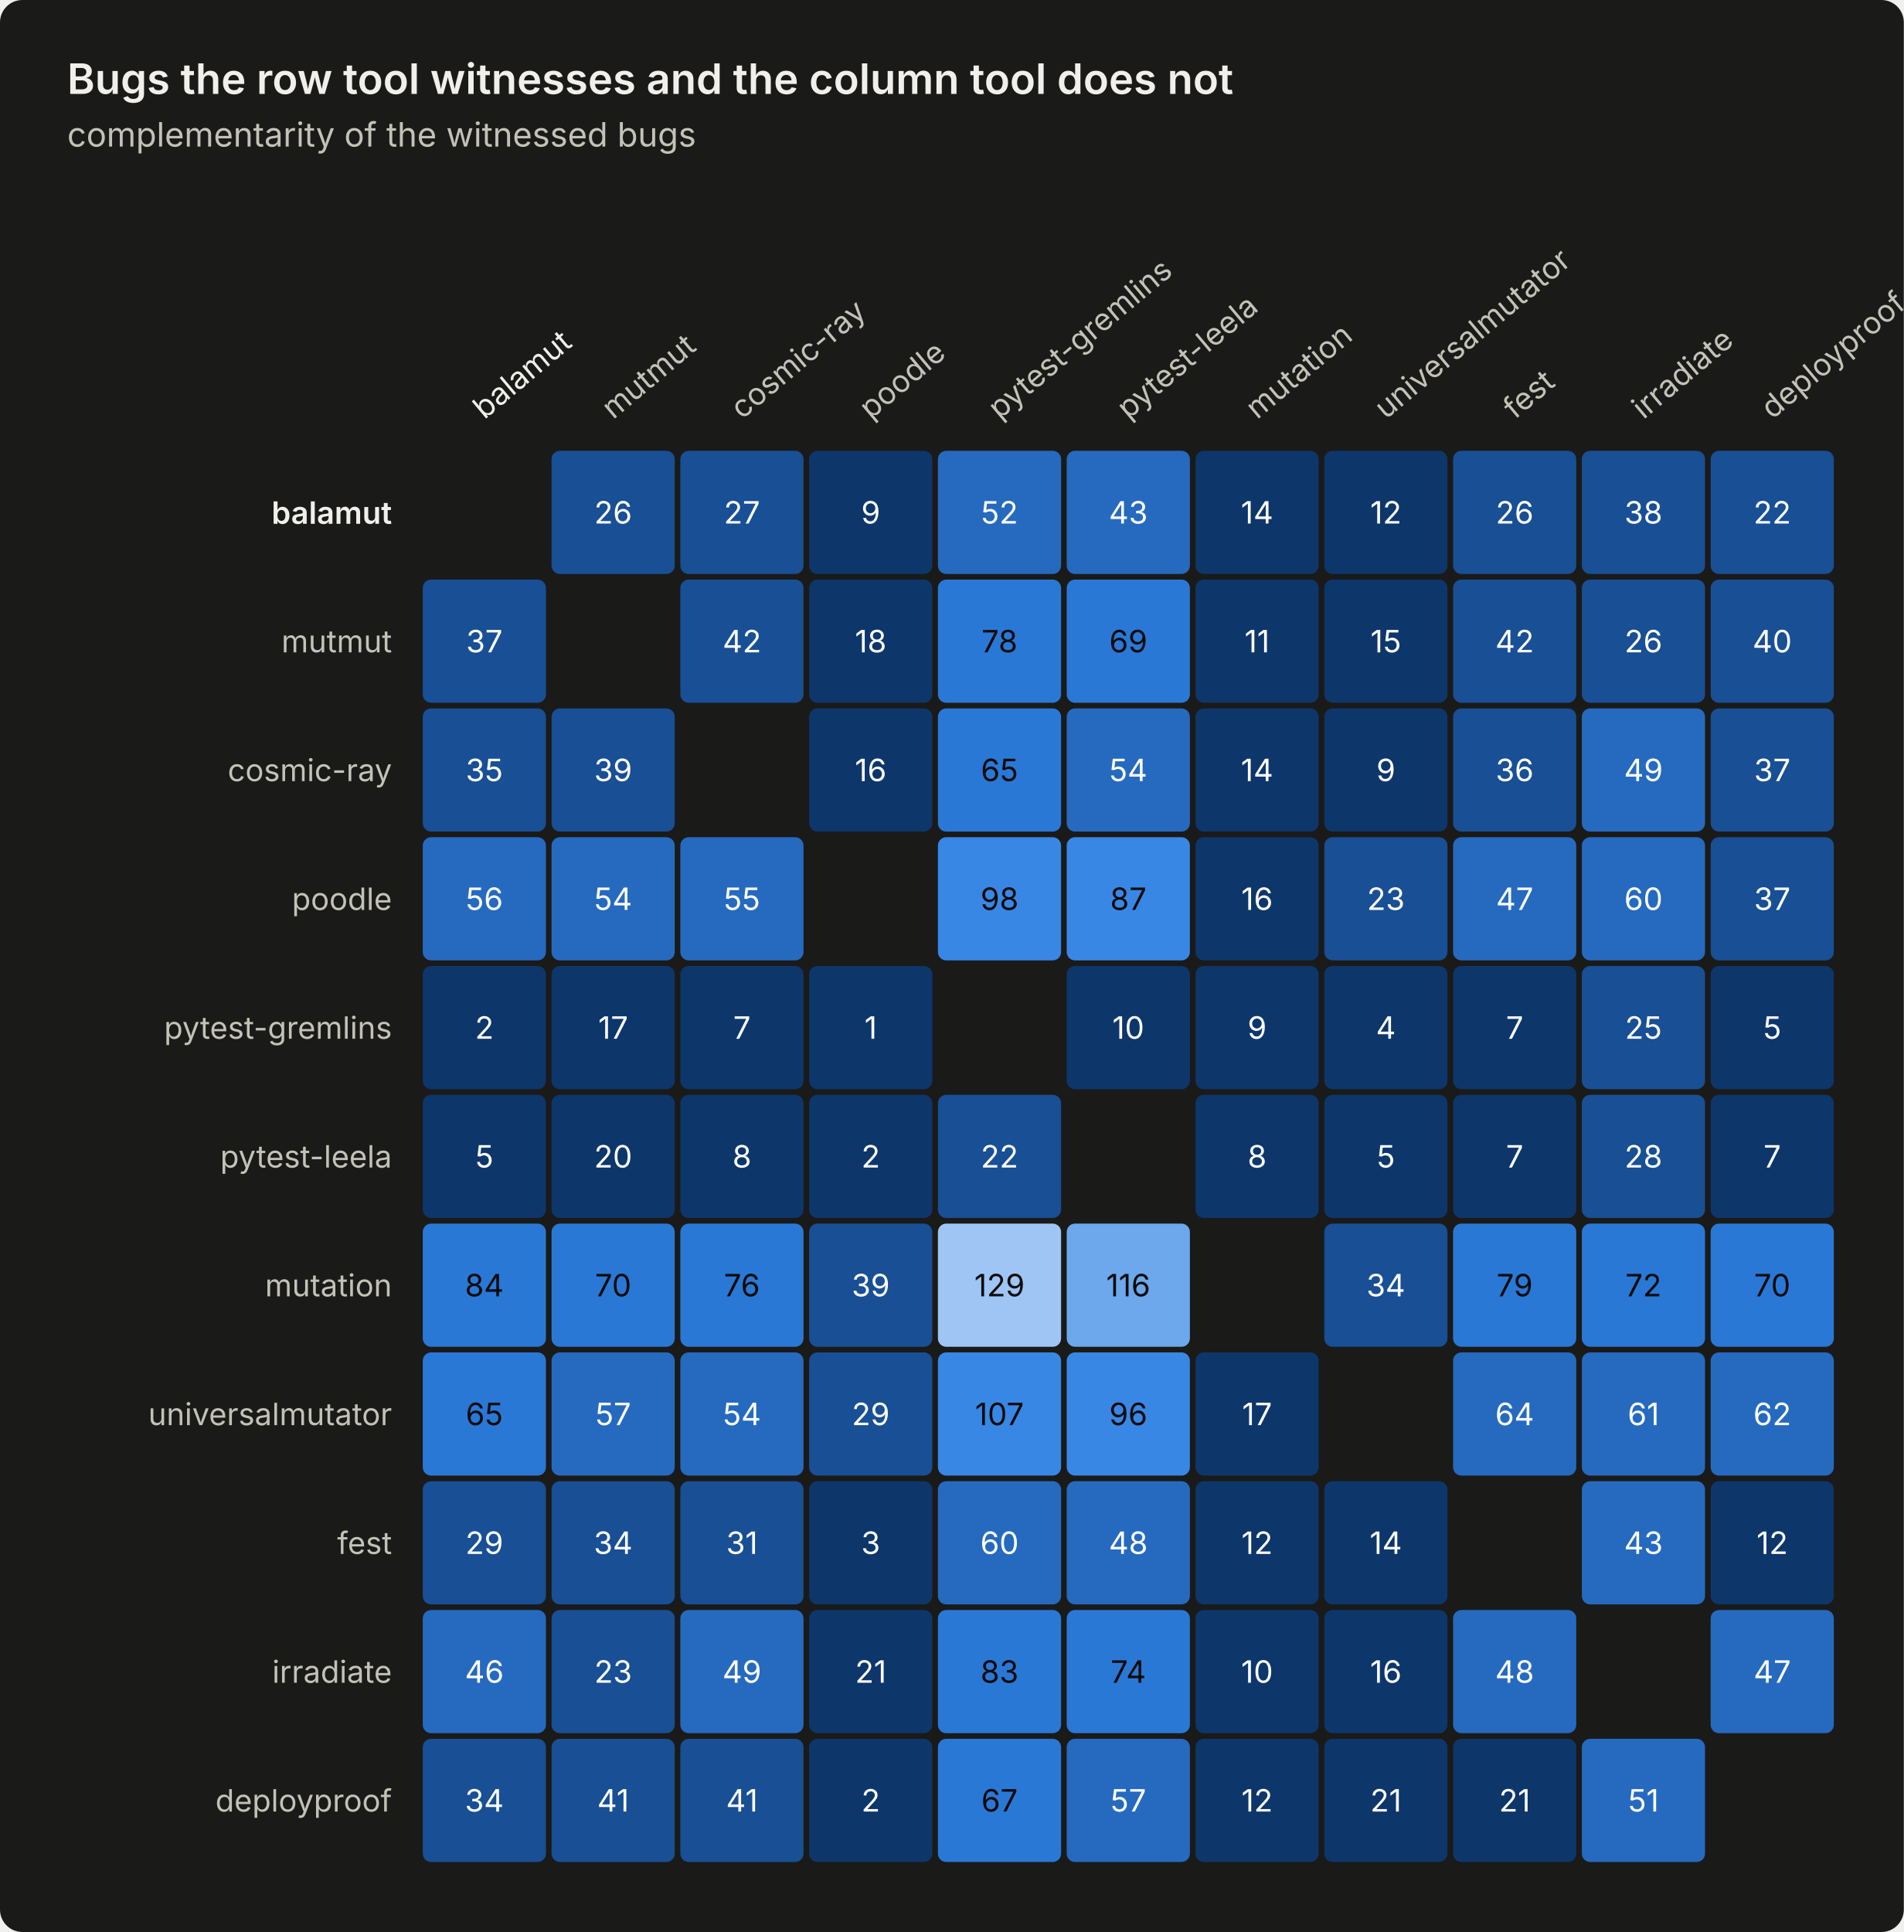
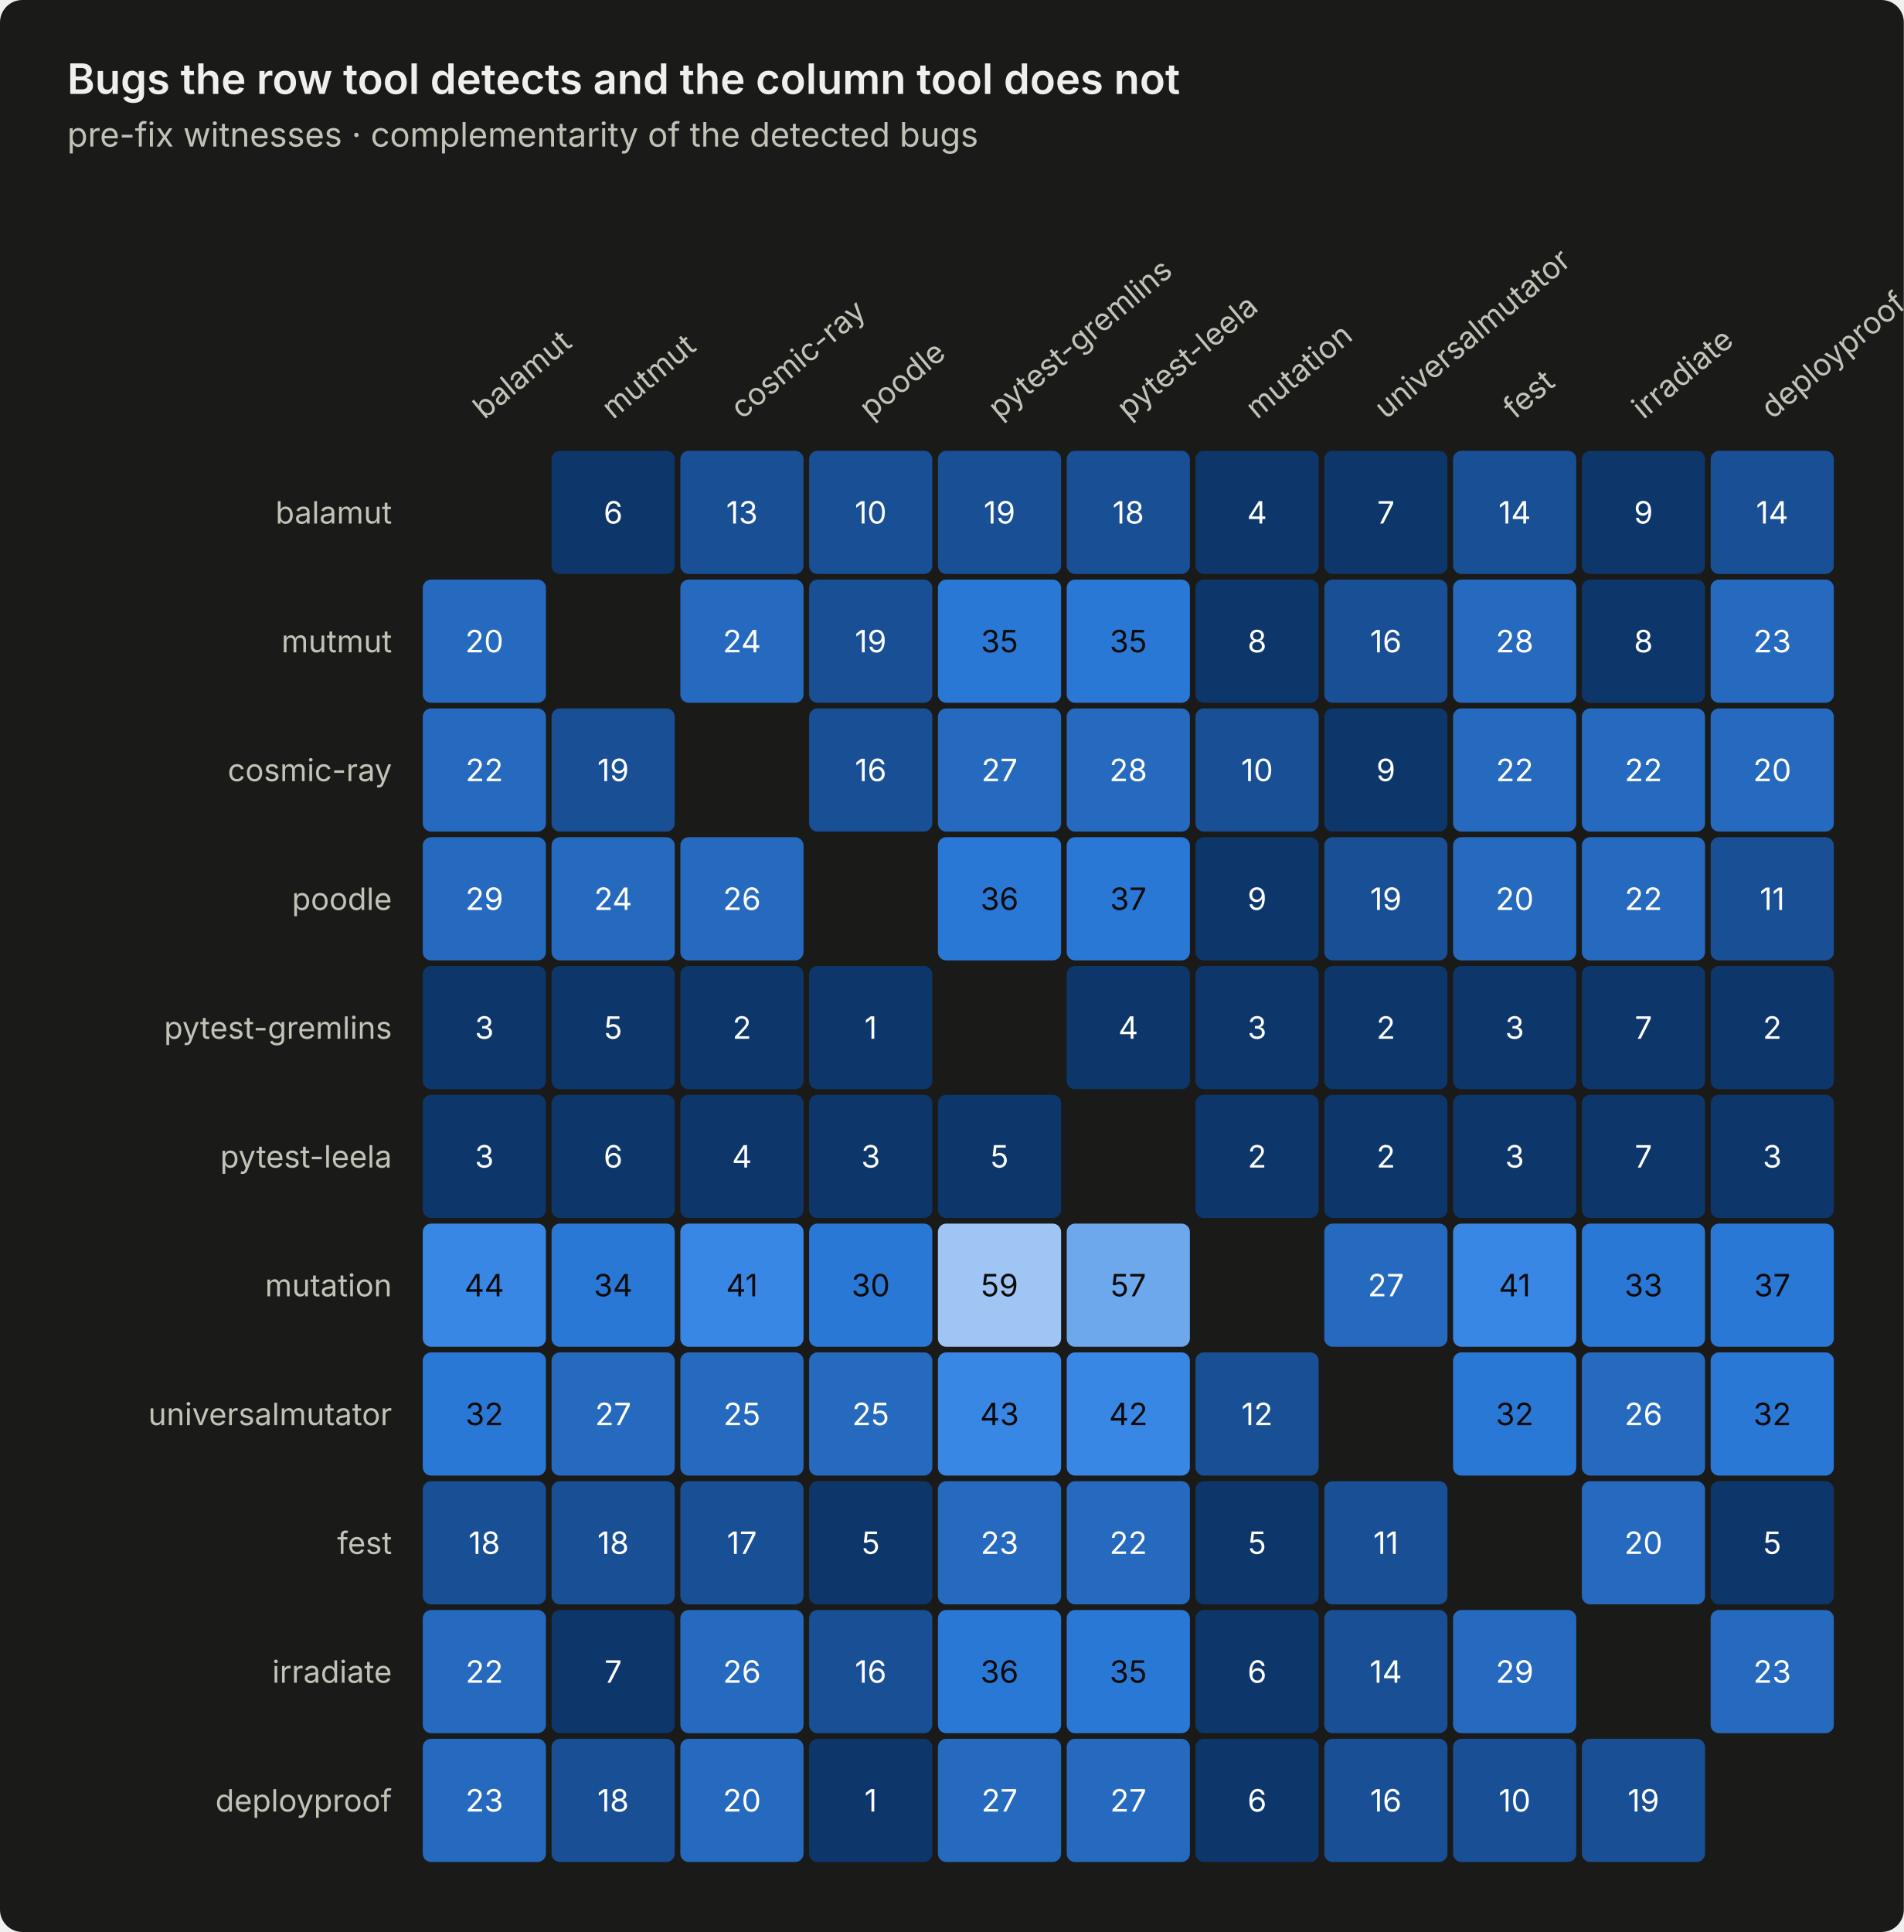
- <svg xmlns="http://www.w3.org/2000/svg" width="680" height="690" viewBox="0 0 680 690" font-family="system-ui, -apple-system, &quot;Segoe UI&quot;, sans-serif" role="img" aria-label="Bugs the row tool witnesses and the column tool does not">
+ <svg xmlns="http://www.w3.org/2000/svg" width="680" height="690" viewBox="0 0 680 690" font-family="system-ui, -apple-system, &quot;Segoe UI&quot;, sans-serif" role="img" aria-label="Bugs the row tool detects and the column tool does not">
  <rect width="680" height="690" fill="#1a1a19" rx="8" />
-   <text x="24.0" y="28.0" fill="#f0efec" font-size="15" font-weight="600" text-anchor="start" dominant-baseline="middle">Bugs the row tool witnesses and the column tool does not</text>
-   <text x="24.0" y="48.0" fill="#c3c2b7" font-size="12" font-weight="400" text-anchor="start" dominant-baseline="middle">complementarity of the witnessed bugs</text>
-   <text x="173.0" y="150" fill="#f0efec" font-size="11" text-anchor="start" transform="rotate(-40 173.0 150)">balamut</text>
+   <text x="24.0" y="28.0" fill="#f0efec" font-size="15" font-weight="600" text-anchor="start" dominant-baseline="middle">Bugs the row tool detects and the column tool does not</text>
+   <text x="24.0" y="48.0" fill="#c3c2b7" font-size="12" font-weight="400" text-anchor="start" dominant-baseline="middle">pre-fix witnesses · complementarity of the detected bugs</text>
+   <text x="173.0" y="150" fill="#c3c2b7" font-size="11" text-anchor="start" transform="rotate(-40 173.0 150)">balamut</text>
  <text x="219.0" y="150" fill="#c3c2b7" font-size="11" text-anchor="start" transform="rotate(-40 219.0 150)">mutmut</text>
  <text x="265.0" y="150" fill="#c3c2b7" font-size="11" text-anchor="start" transform="rotate(-40 265.0 150)">cosmic-ray</text>
  <text x="311.0" y="150" fill="#c3c2b7" font-size="11" text-anchor="start" transform="rotate(-40 311.0 150)">poodle</text>
  <text x="357.0" y="150" fill="#c3c2b7" font-size="11" text-anchor="start" transform="rotate(-40 357.0 150)">pytest-gremlins</text>
  <text x="403.0" y="150" fill="#c3c2b7" font-size="11" text-anchor="start" transform="rotate(-40 403.0 150)">pytest-leela</text>
  <text x="449.0" y="150" fill="#c3c2b7" font-size="11" text-anchor="start" transform="rotate(-40 449.0 150)">mutation</text>
  <text x="495.0" y="150" fill="#c3c2b7" font-size="11" text-anchor="start" transform="rotate(-40 495.0 150)">universalmutator</text>
  <text x="541.0" y="150" fill="#c3c2b7" font-size="11" text-anchor="start" transform="rotate(-40 541.0 150)">fest</text>
  <text x="587.0" y="150" fill="#c3c2b7" font-size="11" text-anchor="start" transform="rotate(-40 587.0 150)">irradiate</text>
  <text x="633.0" y="150" fill="#c3c2b7" font-size="11" text-anchor="start" transform="rotate(-40 633.0 150)">deployproof</text>
-   <text x="140.0" y="183.0" fill="#f0efec" font-size="11" font-weight="600" text-anchor="end" dominant-baseline="middle">balamut</text>
-   <rect x="197" y="161" width="44" height="44" rx="3" fill="#184f95" />
-   <text x="219.0" y="183.0" fill="#ffffff" font-size="11" font-weight="400" text-anchor="middle" dominant-baseline="middle">26</text>
+   <text x="140.0" y="183.0" fill="#c3c2b7" font-size="11" font-weight="400" text-anchor="end" dominant-baseline="middle">balamut</text>
+   <rect x="197" y="161" width="44" height="44" rx="3" fill="#0d366b" />
+   <text x="219.0" y="183.0" fill="#ffffff" font-size="11" font-weight="400" text-anchor="middle" dominant-baseline="middle">6</text>
  <rect x="243" y="161" width="44" height="44" rx="3" fill="#184f95" />
-   <text x="265.0" y="183.0" fill="#ffffff" font-size="11" font-weight="400" text-anchor="middle" dominant-baseline="middle">27</text>
-   <rect x="289" y="161" width="44" height="44" rx="3" fill="#0d366b" />
-   <text x="311.0" y="183.0" fill="#ffffff" font-size="11" font-weight="400" text-anchor="middle" dominant-baseline="middle">9</text>
-   <rect x="335" y="161" width="44" height="44" rx="3" fill="#256abf" />
-   <text x="357.0" y="183.0" fill="#ffffff" font-size="11" font-weight="400" text-anchor="middle" dominant-baseline="middle">52</text>
-   <rect x="381" y="161" width="44" height="44" rx="3" fill="#256abf" />
-   <text x="403.0" y="183.0" fill="#ffffff" font-size="11" font-weight="400" text-anchor="middle" dominant-baseline="middle">43</text>
+   <text x="265.0" y="183.0" fill="#ffffff" font-size="11" font-weight="400" text-anchor="middle" dominant-baseline="middle">13</text>
+   <rect x="289" y="161" width="44" height="44" rx="3" fill="#184f95" />
+   <text x="311.0" y="183.0" fill="#ffffff" font-size="11" font-weight="400" text-anchor="middle" dominant-baseline="middle">10</text>
+   <rect x="335" y="161" width="44" height="44" rx="3" fill="#184f95" />
+   <text x="357.0" y="183.0" fill="#ffffff" font-size="11" font-weight="400" text-anchor="middle" dominant-baseline="middle">19</text>
+   <rect x="381" y="161" width="44" height="44" rx="3" fill="#184f95" />
+   <text x="403.0" y="183.0" fill="#ffffff" font-size="11" font-weight="400" text-anchor="middle" dominant-baseline="middle">18</text>
  <rect x="427" y="161" width="44" height="44" rx="3" fill="#0d366b" />
-   <text x="449.0" y="183.0" fill="#ffffff" font-size="11" font-weight="400" text-anchor="middle" dominant-baseline="middle">14</text>
+   <text x="449.0" y="183.0" fill="#ffffff" font-size="11" font-weight="400" text-anchor="middle" dominant-baseline="middle">4</text>
  <rect x="473" y="161" width="44" height="44" rx="3" fill="#0d366b" />
-   <text x="495.0" y="183.0" fill="#ffffff" font-size="11" font-weight="400" text-anchor="middle" dominant-baseline="middle">12</text>
+   <text x="495.0" y="183.0" fill="#ffffff" font-size="11" font-weight="400" text-anchor="middle" dominant-baseline="middle">7</text>
  <rect x="519" y="161" width="44" height="44" rx="3" fill="#184f95" />
-   <text x="541.0" y="183.0" fill="#ffffff" font-size="11" font-weight="400" text-anchor="middle" dominant-baseline="middle">26</text>
-   <rect x="565" y="161" width="44" height="44" rx="3" fill="#184f95" />
-   <text x="587.0" y="183.0" fill="#ffffff" font-size="11" font-weight="400" text-anchor="middle" dominant-baseline="middle">38</text>
+   <text x="541.0" y="183.0" fill="#ffffff" font-size="11" font-weight="400" text-anchor="middle" dominant-baseline="middle">14</text>
+   <rect x="565" y="161" width="44" height="44" rx="3" fill="#0d366b" />
+   <text x="587.0" y="183.0" fill="#ffffff" font-size="11" font-weight="400" text-anchor="middle" dominant-baseline="middle">9</text>
  <rect x="611" y="161" width="44" height="44" rx="3" fill="#184f95" />
-   <text x="633.0" y="183.0" fill="#ffffff" font-size="11" font-weight="400" text-anchor="middle" dominant-baseline="middle">22</text>
+   <text x="633.0" y="183.0" fill="#ffffff" font-size="11" font-weight="400" text-anchor="middle" dominant-baseline="middle">14</text>
  <text x="140.0" y="229.0" fill="#c3c2b7" font-size="11" font-weight="400" text-anchor="end" dominant-baseline="middle">mutmut</text>
-   <rect x="151" y="207" width="44" height="44" rx="3" fill="#184f95" />
-   <text x="173.0" y="229.0" fill="#ffffff" font-size="11" font-weight="400" text-anchor="middle" dominant-baseline="middle">37</text>
-   <rect x="243" y="207" width="44" height="44" rx="3" fill="#184f95" />
-   <text x="265.0" y="229.0" fill="#ffffff" font-size="11" font-weight="400" text-anchor="middle" dominant-baseline="middle">42</text>
-   <rect x="289" y="207" width="44" height="44" rx="3" fill="#0d366b" />
-   <text x="311.0" y="229.0" fill="#ffffff" font-size="11" font-weight="400" text-anchor="middle" dominant-baseline="middle">18</text>
+   <rect x="151" y="207" width="44" height="44" rx="3" fill="#256abf" />
+   <text x="173.0" y="229.0" fill="#ffffff" font-size="11" font-weight="400" text-anchor="middle" dominant-baseline="middle">20</text>
+   <rect x="243" y="207" width="44" height="44" rx="3" fill="#256abf" />
+   <text x="265.0" y="229.0" fill="#ffffff" font-size="11" font-weight="400" text-anchor="middle" dominant-baseline="middle">24</text>
+   <rect x="289" y="207" width="44" height="44" rx="3" fill="#184f95" />
+   <text x="311.0" y="229.0" fill="#ffffff" font-size="11" font-weight="400" text-anchor="middle" dominant-baseline="middle">19</text>
  <rect x="335" y="207" width="44" height="44" rx="3" fill="#2a78d6" />
-   <text x="357.0" y="229.0" fill="#0b0b0b" font-size="11" font-weight="400" text-anchor="middle" dominant-baseline="middle">78</text>
+   <text x="357.0" y="229.0" fill="#0b0b0b" font-size="11" font-weight="400" text-anchor="middle" dominant-baseline="middle">35</text>
  <rect x="381" y="207" width="44" height="44" rx="3" fill="#2a78d6" />
-   <text x="403.0" y="229.0" fill="#0b0b0b" font-size="11" font-weight="400" text-anchor="middle" dominant-baseline="middle">69</text>
+   <text x="403.0" y="229.0" fill="#0b0b0b" font-size="11" font-weight="400" text-anchor="middle" dominant-baseline="middle">35</text>
  <rect x="427" y="207" width="44" height="44" rx="3" fill="#0d366b" />
-   <text x="449.0" y="229.0" fill="#ffffff" font-size="11" font-weight="400" text-anchor="middle" dominant-baseline="middle">11</text>
-   <rect x="473" y="207" width="44" height="44" rx="3" fill="#0d366b" />
-   <text x="495.0" y="229.0" fill="#ffffff" font-size="11" font-weight="400" text-anchor="middle" dominant-baseline="middle">15</text>
-   <rect x="519" y="207" width="44" height="44" rx="3" fill="#184f95" />
-   <text x="541.0" y="229.0" fill="#ffffff" font-size="11" font-weight="400" text-anchor="middle" dominant-baseline="middle">42</text>
-   <rect x="565" y="207" width="44" height="44" rx="3" fill="#184f95" />
-   <text x="587.0" y="229.0" fill="#ffffff" font-size="11" font-weight="400" text-anchor="middle" dominant-baseline="middle">26</text>
-   <rect x="611" y="207" width="44" height="44" rx="3" fill="#184f95" />
-   <text x="633.0" y="229.0" fill="#ffffff" font-size="11" font-weight="400" text-anchor="middle" dominant-baseline="middle">40</text>
+   <text x="449.0" y="229.0" fill="#ffffff" font-size="11" font-weight="400" text-anchor="middle" dominant-baseline="middle">8</text>
+   <rect x="473" y="207" width="44" height="44" rx="3" fill="#184f95" />
+   <text x="495.0" y="229.0" fill="#ffffff" font-size="11" font-weight="400" text-anchor="middle" dominant-baseline="middle">16</text>
+   <rect x="519" y="207" width="44" height="44" rx="3" fill="#256abf" />
+   <text x="541.0" y="229.0" fill="#ffffff" font-size="11" font-weight="400" text-anchor="middle" dominant-baseline="middle">28</text>
+   <rect x="565" y="207" width="44" height="44" rx="3" fill="#0d366b" />
+   <text x="587.0" y="229.0" fill="#ffffff" font-size="11" font-weight="400" text-anchor="middle" dominant-baseline="middle">8</text>
+   <rect x="611" y="207" width="44" height="44" rx="3" fill="#256abf" />
+   <text x="633.0" y="229.0" fill="#ffffff" font-size="11" font-weight="400" text-anchor="middle" dominant-baseline="middle">23</text>
  <text x="140.0" y="275.0" fill="#c3c2b7" font-size="11" font-weight="400" text-anchor="end" dominant-baseline="middle">cosmic-ray</text>
-   <rect x="151" y="253" width="44" height="44" rx="3" fill="#184f95" />
-   <text x="173.0" y="275.0" fill="#ffffff" font-size="11" font-weight="400" text-anchor="middle" dominant-baseline="middle">35</text>
+   <rect x="151" y="253" width="44" height="44" rx="3" fill="#256abf" />
+   <text x="173.0" y="275.0" fill="#ffffff" font-size="11" font-weight="400" text-anchor="middle" dominant-baseline="middle">22</text>
  <rect x="197" y="253" width="44" height="44" rx="3" fill="#184f95" />
-   <text x="219.0" y="275.0" fill="#ffffff" font-size="11" font-weight="400" text-anchor="middle" dominant-baseline="middle">39</text>
-   <rect x="289" y="253" width="44" height="44" rx="3" fill="#0d366b" />
+   <text x="219.0" y="275.0" fill="#ffffff" font-size="11" font-weight="400" text-anchor="middle" dominant-baseline="middle">19</text>
+   <rect x="289" y="253" width="44" height="44" rx="3" fill="#184f95" />
  <text x="311.0" y="275.0" fill="#ffffff" font-size="11" font-weight="400" text-anchor="middle" dominant-baseline="middle">16</text>
-   <rect x="335" y="253" width="44" height="44" rx="3" fill="#2a78d6" />
-   <text x="357.0" y="275.0" fill="#0b0b0b" font-size="11" font-weight="400" text-anchor="middle" dominant-baseline="middle">65</text>
+   <rect x="335" y="253" width="44" height="44" rx="3" fill="#256abf" />
+   <text x="357.0" y="275.0" fill="#ffffff" font-size="11" font-weight="400" text-anchor="middle" dominant-baseline="middle">27</text>
  <rect x="381" y="253" width="44" height="44" rx="3" fill="#256abf" />
-   <text x="403.0" y="275.0" fill="#ffffff" font-size="11" font-weight="400" text-anchor="middle" dominant-baseline="middle">54</text>
-   <rect x="427" y="253" width="44" height="44" rx="3" fill="#0d366b" />
-   <text x="449.0" y="275.0" fill="#ffffff" font-size="11" font-weight="400" text-anchor="middle" dominant-baseline="middle">14</text>
+   <text x="403.0" y="275.0" fill="#ffffff" font-size="11" font-weight="400" text-anchor="middle" dominant-baseline="middle">28</text>
+   <rect x="427" y="253" width="44" height="44" rx="3" fill="#184f95" />
+   <text x="449.0" y="275.0" fill="#ffffff" font-size="11" font-weight="400" text-anchor="middle" dominant-baseline="middle">10</text>
  <rect x="473" y="253" width="44" height="44" rx="3" fill="#0d366b" />
  <text x="495.0" y="275.0" fill="#ffffff" font-size="11" font-weight="400" text-anchor="middle" dominant-baseline="middle">9</text>
-   <rect x="519" y="253" width="44" height="44" rx="3" fill="#184f95" />
-   <text x="541.0" y="275.0" fill="#ffffff" font-size="11" font-weight="400" text-anchor="middle" dominant-baseline="middle">36</text>
+   <rect x="519" y="253" width="44" height="44" rx="3" fill="#256abf" />
+   <text x="541.0" y="275.0" fill="#ffffff" font-size="11" font-weight="400" text-anchor="middle" dominant-baseline="middle">22</text>
  <rect x="565" y="253" width="44" height="44" rx="3" fill="#256abf" />
-   <text x="587.0" y="275.0" fill="#ffffff" font-size="11" font-weight="400" text-anchor="middle" dominant-baseline="middle">49</text>
-   <rect x="611" y="253" width="44" height="44" rx="3" fill="#184f95" />
-   <text x="633.0" y="275.0" fill="#ffffff" font-size="11" font-weight="400" text-anchor="middle" dominant-baseline="middle">37</text>
+   <text x="587.0" y="275.0" fill="#ffffff" font-size="11" font-weight="400" text-anchor="middle" dominant-baseline="middle">22</text>
+   <rect x="611" y="253" width="44" height="44" rx="3" fill="#256abf" />
+   <text x="633.0" y="275.0" fill="#ffffff" font-size="11" font-weight="400" text-anchor="middle" dominant-baseline="middle">20</text>
  <text x="140.0" y="321.0" fill="#c3c2b7" font-size="11" font-weight="400" text-anchor="end" dominant-baseline="middle">poodle</text>
  <rect x="151" y="299" width="44" height="44" rx="3" fill="#256abf" />
-   <text x="173.0" y="321.0" fill="#ffffff" font-size="11" font-weight="400" text-anchor="middle" dominant-baseline="middle">56</text>
+   <text x="173.0" y="321.0" fill="#ffffff" font-size="11" font-weight="400" text-anchor="middle" dominant-baseline="middle">29</text>
  <rect x="197" y="299" width="44" height="44" rx="3" fill="#256abf" />
-   <text x="219.0" y="321.0" fill="#ffffff" font-size="11" font-weight="400" text-anchor="middle" dominant-baseline="middle">54</text>
+   <text x="219.0" y="321.0" fill="#ffffff" font-size="11" font-weight="400" text-anchor="middle" dominant-baseline="middle">24</text>
  <rect x="243" y="299" width="44" height="44" rx="3" fill="#256abf" />
-   <text x="265.0" y="321.0" fill="#ffffff" font-size="11" font-weight="400" text-anchor="middle" dominant-baseline="middle">55</text>
-   <rect x="335" y="299" width="44" height="44" rx="3" fill="#3987e5" />
-   <text x="357.0" y="321.0" fill="#0b0b0b" font-size="11" font-weight="400" text-anchor="middle" dominant-baseline="middle">98</text>
-   <rect x="381" y="299" width="44" height="44" rx="3" fill="#3987e5" />
-   <text x="403.0" y="321.0" fill="#0b0b0b" font-size="11" font-weight="400" text-anchor="middle" dominant-baseline="middle">87</text>
+   <text x="265.0" y="321.0" fill="#ffffff" font-size="11" font-weight="400" text-anchor="middle" dominant-baseline="middle">26</text>
+   <rect x="335" y="299" width="44" height="44" rx="3" fill="#2a78d6" />
+   <text x="357.0" y="321.0" fill="#0b0b0b" font-size="11" font-weight="400" text-anchor="middle" dominant-baseline="middle">36</text>
+   <rect x="381" y="299" width="44" height="44" rx="3" fill="#2a78d6" />
+   <text x="403.0" y="321.0" fill="#0b0b0b" font-size="11" font-weight="400" text-anchor="middle" dominant-baseline="middle">37</text>
  <rect x="427" y="299" width="44" height="44" rx="3" fill="#0d366b" />
-   <text x="449.0" y="321.0" fill="#ffffff" font-size="11" font-weight="400" text-anchor="middle" dominant-baseline="middle">16</text>
+   <text x="449.0" y="321.0" fill="#ffffff" font-size="11" font-weight="400" text-anchor="middle" dominant-baseline="middle">9</text>
  <rect x="473" y="299" width="44" height="44" rx="3" fill="#184f95" />
-   <text x="495.0" y="321.0" fill="#ffffff" font-size="11" font-weight="400" text-anchor="middle" dominant-baseline="middle">23</text>
+   <text x="495.0" y="321.0" fill="#ffffff" font-size="11" font-weight="400" text-anchor="middle" dominant-baseline="middle">19</text>
  <rect x="519" y="299" width="44" height="44" rx="3" fill="#256abf" />
-   <text x="541.0" y="321.0" fill="#ffffff" font-size="11" font-weight="400" text-anchor="middle" dominant-baseline="middle">47</text>
+   <text x="541.0" y="321.0" fill="#ffffff" font-size="11" font-weight="400" text-anchor="middle" dominant-baseline="middle">20</text>
  <rect x="565" y="299" width="44" height="44" rx="3" fill="#256abf" />
-   <text x="587.0" y="321.0" fill="#ffffff" font-size="11" font-weight="400" text-anchor="middle" dominant-baseline="middle">60</text>
+   <text x="587.0" y="321.0" fill="#ffffff" font-size="11" font-weight="400" text-anchor="middle" dominant-baseline="middle">22</text>
  <rect x="611" y="299" width="44" height="44" rx="3" fill="#184f95" />
-   <text x="633.0" y="321.0" fill="#ffffff" font-size="11" font-weight="400" text-anchor="middle" dominant-baseline="middle">37</text>
+   <text x="633.0" y="321.0" fill="#ffffff" font-size="11" font-weight="400" text-anchor="middle" dominant-baseline="middle">11</text>
  <text x="140.0" y="367.0" fill="#c3c2b7" font-size="11" font-weight="400" text-anchor="end" dominant-baseline="middle">pytest-gremlins</text>
  <rect x="151" y="345" width="44" height="44" rx="3" fill="#0d366b" />
-   <text x="173.0" y="367.0" fill="#ffffff" font-size="11" font-weight="400" text-anchor="middle" dominant-baseline="middle">2</text>
+   <text x="173.0" y="367.0" fill="#ffffff" font-size="11" font-weight="400" text-anchor="middle" dominant-baseline="middle">3</text>
  <rect x="197" y="345" width="44" height="44" rx="3" fill="#0d366b" />
-   <text x="219.0" y="367.0" fill="#ffffff" font-size="11" font-weight="400" text-anchor="middle" dominant-baseline="middle">17</text>
+   <text x="219.0" y="367.0" fill="#ffffff" font-size="11" font-weight="400" text-anchor="middle" dominant-baseline="middle">5</text>
  <rect x="243" y="345" width="44" height="44" rx="3" fill="#0d366b" />
-   <text x="265.0" y="367.0" fill="#ffffff" font-size="11" font-weight="400" text-anchor="middle" dominant-baseline="middle">7</text>
+   <text x="265.0" y="367.0" fill="#ffffff" font-size="11" font-weight="400" text-anchor="middle" dominant-baseline="middle">2</text>
  <rect x="289" y="345" width="44" height="44" rx="3" fill="#0d366b" />
  <text x="311.0" y="367.0" fill="#ffffff" font-size="11" font-weight="400" text-anchor="middle" dominant-baseline="middle">1</text>
  <rect x="381" y="345" width="44" height="44" rx="3" fill="#0d366b" />
-   <text x="403.0" y="367.0" fill="#ffffff" font-size="11" font-weight="400" text-anchor="middle" dominant-baseline="middle">10</text>
+   <text x="403.0" y="367.0" fill="#ffffff" font-size="11" font-weight="400" text-anchor="middle" dominant-baseline="middle">4</text>
  <rect x="427" y="345" width="44" height="44" rx="3" fill="#0d366b" />
-   <text x="449.0" y="367.0" fill="#ffffff" font-size="11" font-weight="400" text-anchor="middle" dominant-baseline="middle">9</text>
+   <text x="449.0" y="367.0" fill="#ffffff" font-size="11" font-weight="400" text-anchor="middle" dominant-baseline="middle">3</text>
  <rect x="473" y="345" width="44" height="44" rx="3" fill="#0d366b" />
-   <text x="495.0" y="367.0" fill="#ffffff" font-size="11" font-weight="400" text-anchor="middle" dominant-baseline="middle">4</text>
+   <text x="495.0" y="367.0" fill="#ffffff" font-size="11" font-weight="400" text-anchor="middle" dominant-baseline="middle">2</text>
  <rect x="519" y="345" width="44" height="44" rx="3" fill="#0d366b" />
-   <text x="541.0" y="367.0" fill="#ffffff" font-size="11" font-weight="400" text-anchor="middle" dominant-baseline="middle">7</text>
-   <rect x="565" y="345" width="44" height="44" rx="3" fill="#184f95" />
-   <text x="587.0" y="367.0" fill="#ffffff" font-size="11" font-weight="400" text-anchor="middle" dominant-baseline="middle">25</text>
+   <text x="541.0" y="367.0" fill="#ffffff" font-size="11" font-weight="400" text-anchor="middle" dominant-baseline="middle">3</text>
+   <rect x="565" y="345" width="44" height="44" rx="3" fill="#0d366b" />
+   <text x="587.0" y="367.0" fill="#ffffff" font-size="11" font-weight="400" text-anchor="middle" dominant-baseline="middle">7</text>
  <rect x="611" y="345" width="44" height="44" rx="3" fill="#0d366b" />
-   <text x="633.0" y="367.0" fill="#ffffff" font-size="11" font-weight="400" text-anchor="middle" dominant-baseline="middle">5</text>
+   <text x="633.0" y="367.0" fill="#ffffff" font-size="11" font-weight="400" text-anchor="middle" dominant-baseline="middle">2</text>
  <text x="140.0" y="413.0" fill="#c3c2b7" font-size="11" font-weight="400" text-anchor="end" dominant-baseline="middle">pytest-leela</text>
  <rect x="151" y="391" width="44" height="44" rx="3" fill="#0d366b" />
-   <text x="173.0" y="413.0" fill="#ffffff" font-size="11" font-weight="400" text-anchor="middle" dominant-baseline="middle">5</text>
+   <text x="173.0" y="413.0" fill="#ffffff" font-size="11" font-weight="400" text-anchor="middle" dominant-baseline="middle">3</text>
  <rect x="197" y="391" width="44" height="44" rx="3" fill="#0d366b" />
-   <text x="219.0" y="413.0" fill="#ffffff" font-size="11" font-weight="400" text-anchor="middle" dominant-baseline="middle">20</text>
+   <text x="219.0" y="413.0" fill="#ffffff" font-size="11" font-weight="400" text-anchor="middle" dominant-baseline="middle">6</text>
  <rect x="243" y="391" width="44" height="44" rx="3" fill="#0d366b" />
-   <text x="265.0" y="413.0" fill="#ffffff" font-size="11" font-weight="400" text-anchor="middle" dominant-baseline="middle">8</text>
+   <text x="265.0" y="413.0" fill="#ffffff" font-size="11" font-weight="400" text-anchor="middle" dominant-baseline="middle">4</text>
  <rect x="289" y="391" width="44" height="44" rx="3" fill="#0d366b" />
-   <text x="311.0" y="413.0" fill="#ffffff" font-size="11" font-weight="400" text-anchor="middle" dominant-baseline="middle">2</text>
-   <rect x="335" y="391" width="44" height="44" rx="3" fill="#184f95" />
-   <text x="357.0" y="413.0" fill="#ffffff" font-size="11" font-weight="400" text-anchor="middle" dominant-baseline="middle">22</text>
+   <text x="311.0" y="413.0" fill="#ffffff" font-size="11" font-weight="400" text-anchor="middle" dominant-baseline="middle">3</text>
+   <rect x="335" y="391" width="44" height="44" rx="3" fill="#0d366b" />
+   <text x="357.0" y="413.0" fill="#ffffff" font-size="11" font-weight="400" text-anchor="middle" dominant-baseline="middle">5</text>
  <rect x="427" y="391" width="44" height="44" rx="3" fill="#0d366b" />
-   <text x="449.0" y="413.0" fill="#ffffff" font-size="11" font-weight="400" text-anchor="middle" dominant-baseline="middle">8</text>
+   <text x="449.0" y="413.0" fill="#ffffff" font-size="11" font-weight="400" text-anchor="middle" dominant-baseline="middle">2</text>
  <rect x="473" y="391" width="44" height="44" rx="3" fill="#0d366b" />
-   <text x="495.0" y="413.0" fill="#ffffff" font-size="11" font-weight="400" text-anchor="middle" dominant-baseline="middle">5</text>
+   <text x="495.0" y="413.0" fill="#ffffff" font-size="11" font-weight="400" text-anchor="middle" dominant-baseline="middle">2</text>
  <rect x="519" y="391" width="44" height="44" rx="3" fill="#0d366b" />
-   <text x="541.0" y="413.0" fill="#ffffff" font-size="11" font-weight="400" text-anchor="middle" dominant-baseline="middle">7</text>
-   <rect x="565" y="391" width="44" height="44" rx="3" fill="#184f95" />
-   <text x="587.0" y="413.0" fill="#ffffff" font-size="11" font-weight="400" text-anchor="middle" dominant-baseline="middle">28</text>
+   <text x="541.0" y="413.0" fill="#ffffff" font-size="11" font-weight="400" text-anchor="middle" dominant-baseline="middle">3</text>
+   <rect x="565" y="391" width="44" height="44" rx="3" fill="#0d366b" />
+   <text x="587.0" y="413.0" fill="#ffffff" font-size="11" font-weight="400" text-anchor="middle" dominant-baseline="middle">7</text>
  <rect x="611" y="391" width="44" height="44" rx="3" fill="#0d366b" />
-   <text x="633.0" y="413.0" fill="#ffffff" font-size="11" font-weight="400" text-anchor="middle" dominant-baseline="middle">7</text>
+   <text x="633.0" y="413.0" fill="#ffffff" font-size="11" font-weight="400" text-anchor="middle" dominant-baseline="middle">3</text>
  <text x="140.0" y="459.0" fill="#c3c2b7" font-size="11" font-weight="400" text-anchor="end" dominant-baseline="middle">mutation</text>
-   <rect x="151" y="437" width="44" height="44" rx="3" fill="#2a78d6" />
-   <text x="173.0" y="459.0" fill="#0b0b0b" font-size="11" font-weight="400" text-anchor="middle" dominant-baseline="middle">84</text>
+   <rect x="151" y="437" width="44" height="44" rx="3" fill="#3987e5" />
+   <text x="173.0" y="459.0" fill="#0b0b0b" font-size="11" font-weight="400" text-anchor="middle" dominant-baseline="middle">44</text>
  <rect x="197" y="437" width="44" height="44" rx="3" fill="#2a78d6" />
-   <text x="219.0" y="459.0" fill="#0b0b0b" font-size="11" font-weight="400" text-anchor="middle" dominant-baseline="middle">70</text>
-   <rect x="243" y="437" width="44" height="44" rx="3" fill="#2a78d6" />
-   <text x="265.0" y="459.0" fill="#0b0b0b" font-size="11" font-weight="400" text-anchor="middle" dominant-baseline="middle">76</text>
-   <rect x="289" y="437" width="44" height="44" rx="3" fill="#184f95" />
-   <text x="311.0" y="459.0" fill="#ffffff" font-size="11" font-weight="400" text-anchor="middle" dominant-baseline="middle">39</text>
+   <text x="219.0" y="459.0" fill="#0b0b0b" font-size="11" font-weight="400" text-anchor="middle" dominant-baseline="middle">34</text>
+   <rect x="243" y="437" width="44" height="44" rx="3" fill="#3987e5" />
+   <text x="265.0" y="459.0" fill="#0b0b0b" font-size="11" font-weight="400" text-anchor="middle" dominant-baseline="middle">41</text>
+   <rect x="289" y="437" width="44" height="44" rx="3" fill="#2a78d6" />
+   <text x="311.0" y="459.0" fill="#0b0b0b" font-size="11" font-weight="400" text-anchor="middle" dominant-baseline="middle">30</text>
  <rect x="335" y="437" width="44" height="44" rx="3" fill="#9ec5f4" />
-   <text x="357.0" y="459.0" fill="#0b0b0b" font-size="11" font-weight="400" text-anchor="middle" dominant-baseline="middle">129</text>
+   <text x="357.0" y="459.0" fill="#0b0b0b" font-size="11" font-weight="400" text-anchor="middle" dominant-baseline="middle">59</text>
  <rect x="381" y="437" width="44" height="44" rx="3" fill="#6da7ec" />
-   <text x="403.0" y="459.0" fill="#0b0b0b" font-size="11" font-weight="400" text-anchor="middle" dominant-baseline="middle">116</text>
-   <rect x="473" y="437" width="44" height="44" rx="3" fill="#184f95" />
-   <text x="495.0" y="459.0" fill="#ffffff" font-size="11" font-weight="400" text-anchor="middle" dominant-baseline="middle">34</text>
-   <rect x="519" y="437" width="44" height="44" rx="3" fill="#2a78d6" />
-   <text x="541.0" y="459.0" fill="#0b0b0b" font-size="11" font-weight="400" text-anchor="middle" dominant-baseline="middle">79</text>
+   <text x="403.0" y="459.0" fill="#0b0b0b" font-size="11" font-weight="400" text-anchor="middle" dominant-baseline="middle">57</text>
+   <rect x="473" y="437" width="44" height="44" rx="3" fill="#256abf" />
+   <text x="495.0" y="459.0" fill="#ffffff" font-size="11" font-weight="400" text-anchor="middle" dominant-baseline="middle">27</text>
+   <rect x="519" y="437" width="44" height="44" rx="3" fill="#3987e5" />
+   <text x="541.0" y="459.0" fill="#0b0b0b" font-size="11" font-weight="400" text-anchor="middle" dominant-baseline="middle">41</text>
  <rect x="565" y="437" width="44" height="44" rx="3" fill="#2a78d6" />
-   <text x="587.0" y="459.0" fill="#0b0b0b" font-size="11" font-weight="400" text-anchor="middle" dominant-baseline="middle">72</text>
+   <text x="587.0" y="459.0" fill="#0b0b0b" font-size="11" font-weight="400" text-anchor="middle" dominant-baseline="middle">33</text>
  <rect x="611" y="437" width="44" height="44" rx="3" fill="#2a78d6" />
-   <text x="633.0" y="459.0" fill="#0b0b0b" font-size="11" font-weight="400" text-anchor="middle" dominant-baseline="middle">70</text>
+   <text x="633.0" y="459.0" fill="#0b0b0b" font-size="11" font-weight="400" text-anchor="middle" dominant-baseline="middle">37</text>
  <text x="140.0" y="505.0" fill="#c3c2b7" font-size="11" font-weight="400" text-anchor="end" dominant-baseline="middle">universalmutator</text>
  <rect x="151" y="483" width="44" height="44" rx="3" fill="#2a78d6" />
-   <text x="173.0" y="505.0" fill="#0b0b0b" font-size="11" font-weight="400" text-anchor="middle" dominant-baseline="middle">65</text>
+   <text x="173.0" y="505.0" fill="#0b0b0b" font-size="11" font-weight="400" text-anchor="middle" dominant-baseline="middle">32</text>
  <rect x="197" y="483" width="44" height="44" rx="3" fill="#256abf" />
-   <text x="219.0" y="505.0" fill="#ffffff" font-size="11" font-weight="400" text-anchor="middle" dominant-baseline="middle">57</text>
+   <text x="219.0" y="505.0" fill="#ffffff" font-size="11" font-weight="400" text-anchor="middle" dominant-baseline="middle">27</text>
  <rect x="243" y="483" width="44" height="44" rx="3" fill="#256abf" />
-   <text x="265.0" y="505.0" fill="#ffffff" font-size="11" font-weight="400" text-anchor="middle" dominant-baseline="middle">54</text>
-   <rect x="289" y="483" width="44" height="44" rx="3" fill="#184f95" />
-   <text x="311.0" y="505.0" fill="#ffffff" font-size="11" font-weight="400" text-anchor="middle" dominant-baseline="middle">29</text>
+   <text x="265.0" y="505.0" fill="#ffffff" font-size="11" font-weight="400" text-anchor="middle" dominant-baseline="middle">25</text>
+   <rect x="289" y="483" width="44" height="44" rx="3" fill="#256abf" />
+   <text x="311.0" y="505.0" fill="#ffffff" font-size="11" font-weight="400" text-anchor="middle" dominant-baseline="middle">25</text>
  <rect x="335" y="483" width="44" height="44" rx="3" fill="#3987e5" />
-   <text x="357.0" y="505.0" fill="#0b0b0b" font-size="11" font-weight="400" text-anchor="middle" dominant-baseline="middle">107</text>
+   <text x="357.0" y="505.0" fill="#0b0b0b" font-size="11" font-weight="400" text-anchor="middle" dominant-baseline="middle">43</text>
  <rect x="381" y="483" width="44" height="44" rx="3" fill="#3987e5" />
-   <text x="403.0" y="505.0" fill="#0b0b0b" font-size="11" font-weight="400" text-anchor="middle" dominant-baseline="middle">96</text>
-   <rect x="427" y="483" width="44" height="44" rx="3" fill="#0d366b" />
-   <text x="449.0" y="505.0" fill="#ffffff" font-size="11" font-weight="400" text-anchor="middle" dominant-baseline="middle">17</text>
-   <rect x="519" y="483" width="44" height="44" rx="3" fill="#256abf" />
-   <text x="541.0" y="505.0" fill="#ffffff" font-size="11" font-weight="400" text-anchor="middle" dominant-baseline="middle">64</text>
+   <text x="403.0" y="505.0" fill="#0b0b0b" font-size="11" font-weight="400" text-anchor="middle" dominant-baseline="middle">42</text>
+   <rect x="427" y="483" width="44" height="44" rx="3" fill="#184f95" />
+   <text x="449.0" y="505.0" fill="#ffffff" font-size="11" font-weight="400" text-anchor="middle" dominant-baseline="middle">12</text>
+   <rect x="519" y="483" width="44" height="44" rx="3" fill="#2a78d6" />
+   <text x="541.0" y="505.0" fill="#0b0b0b" font-size="11" font-weight="400" text-anchor="middle" dominant-baseline="middle">32</text>
  <rect x="565" y="483" width="44" height="44" rx="3" fill="#256abf" />
-   <text x="587.0" y="505.0" fill="#ffffff" font-size="11" font-weight="400" text-anchor="middle" dominant-baseline="middle">61</text>
-   <rect x="611" y="483" width="44" height="44" rx="3" fill="#256abf" />
-   <text x="633.0" y="505.0" fill="#ffffff" font-size="11" font-weight="400" text-anchor="middle" dominant-baseline="middle">62</text>
+   <text x="587.0" y="505.0" fill="#ffffff" font-size="11" font-weight="400" text-anchor="middle" dominant-baseline="middle">26</text>
+   <rect x="611" y="483" width="44" height="44" rx="3" fill="#2a78d6" />
+   <text x="633.0" y="505.0" fill="#0b0b0b" font-size="11" font-weight="400" text-anchor="middle" dominant-baseline="middle">32</text>
  <text x="140.0" y="551.0" fill="#c3c2b7" font-size="11" font-weight="400" text-anchor="end" dominant-baseline="middle">fest</text>
  <rect x="151" y="529" width="44" height="44" rx="3" fill="#184f95" />
-   <text x="173.0" y="551.0" fill="#ffffff" font-size="11" font-weight="400" text-anchor="middle" dominant-baseline="middle">29</text>
+   <text x="173.0" y="551.0" fill="#ffffff" font-size="11" font-weight="400" text-anchor="middle" dominant-baseline="middle">18</text>
  <rect x="197" y="529" width="44" height="44" rx="3" fill="#184f95" />
-   <text x="219.0" y="551.0" fill="#ffffff" font-size="11" font-weight="400" text-anchor="middle" dominant-baseline="middle">34</text>
+   <text x="219.0" y="551.0" fill="#ffffff" font-size="11" font-weight="400" text-anchor="middle" dominant-baseline="middle">18</text>
  <rect x="243" y="529" width="44" height="44" rx="3" fill="#184f95" />
-   <text x="265.0" y="551.0" fill="#ffffff" font-size="11" font-weight="400" text-anchor="middle" dominant-baseline="middle">31</text>
+   <text x="265.0" y="551.0" fill="#ffffff" font-size="11" font-weight="400" text-anchor="middle" dominant-baseline="middle">17</text>
  <rect x="289" y="529" width="44" height="44" rx="3" fill="#0d366b" />
-   <text x="311.0" y="551.0" fill="#ffffff" font-size="11" font-weight="400" text-anchor="middle" dominant-baseline="middle">3</text>
+   <text x="311.0" y="551.0" fill="#ffffff" font-size="11" font-weight="400" text-anchor="middle" dominant-baseline="middle">5</text>
  <rect x="335" y="529" width="44" height="44" rx="3" fill="#256abf" />
-   <text x="357.0" y="551.0" fill="#ffffff" font-size="11" font-weight="400" text-anchor="middle" dominant-baseline="middle">60</text>
+   <text x="357.0" y="551.0" fill="#ffffff" font-size="11" font-weight="400" text-anchor="middle" dominant-baseline="middle">23</text>
  <rect x="381" y="529" width="44" height="44" rx="3" fill="#256abf" />
-   <text x="403.0" y="551.0" fill="#ffffff" font-size="11" font-weight="400" text-anchor="middle" dominant-baseline="middle">48</text>
+   <text x="403.0" y="551.0" fill="#ffffff" font-size="11" font-weight="400" text-anchor="middle" dominant-baseline="middle">22</text>
  <rect x="427" y="529" width="44" height="44" rx="3" fill="#0d366b" />
-   <text x="449.0" y="551.0" fill="#ffffff" font-size="11" font-weight="400" text-anchor="middle" dominant-baseline="middle">12</text>
-   <rect x="473" y="529" width="44" height="44" rx="3" fill="#0d366b" />
-   <text x="495.0" y="551.0" fill="#ffffff" font-size="11" font-weight="400" text-anchor="middle" dominant-baseline="middle">14</text>
+   <text x="449.0" y="551.0" fill="#ffffff" font-size="11" font-weight="400" text-anchor="middle" dominant-baseline="middle">5</text>
+   <rect x="473" y="529" width="44" height="44" rx="3" fill="#184f95" />
+   <text x="495.0" y="551.0" fill="#ffffff" font-size="11" font-weight="400" text-anchor="middle" dominant-baseline="middle">11</text>
  <rect x="565" y="529" width="44" height="44" rx="3" fill="#256abf" />
-   <text x="587.0" y="551.0" fill="#ffffff" font-size="11" font-weight="400" text-anchor="middle" dominant-baseline="middle">43</text>
+   <text x="587.0" y="551.0" fill="#ffffff" font-size="11" font-weight="400" text-anchor="middle" dominant-baseline="middle">20</text>
  <rect x="611" y="529" width="44" height="44" rx="3" fill="#0d366b" />
-   <text x="633.0" y="551.0" fill="#ffffff" font-size="11" font-weight="400" text-anchor="middle" dominant-baseline="middle">12</text>
+   <text x="633.0" y="551.0" fill="#ffffff" font-size="11" font-weight="400" text-anchor="middle" dominant-baseline="middle">5</text>
  <text x="140.0" y="597.0" fill="#c3c2b7" font-size="11" font-weight="400" text-anchor="end" dominant-baseline="middle">irradiate</text>
  <rect x="151" y="575" width="44" height="44" rx="3" fill="#256abf" />
-   <text x="173.0" y="597.0" fill="#ffffff" font-size="11" font-weight="400" text-anchor="middle" dominant-baseline="middle">46</text>
-   <rect x="197" y="575" width="44" height="44" rx="3" fill="#184f95" />
-   <text x="219.0" y="597.0" fill="#ffffff" font-size="11" font-weight="400" text-anchor="middle" dominant-baseline="middle">23</text>
+   <text x="173.0" y="597.0" fill="#ffffff" font-size="11" font-weight="400" text-anchor="middle" dominant-baseline="middle">22</text>
+   <rect x="197" y="575" width="44" height="44" rx="3" fill="#0d366b" />
+   <text x="219.0" y="597.0" fill="#ffffff" font-size="11" font-weight="400" text-anchor="middle" dominant-baseline="middle">7</text>
  <rect x="243" y="575" width="44" height="44" rx="3" fill="#256abf" />
-   <text x="265.0" y="597.0" fill="#ffffff" font-size="11" font-weight="400" text-anchor="middle" dominant-baseline="middle">49</text>
-   <rect x="289" y="575" width="44" height="44" rx="3" fill="#0d366b" />
-   <text x="311.0" y="597.0" fill="#ffffff" font-size="11" font-weight="400" text-anchor="middle" dominant-baseline="middle">21</text>
+   <text x="265.0" y="597.0" fill="#ffffff" font-size="11" font-weight="400" text-anchor="middle" dominant-baseline="middle">26</text>
+   <rect x="289" y="575" width="44" height="44" rx="3" fill="#184f95" />
+   <text x="311.0" y="597.0" fill="#ffffff" font-size="11" font-weight="400" text-anchor="middle" dominant-baseline="middle">16</text>
  <rect x="335" y="575" width="44" height="44" rx="3" fill="#2a78d6" />
-   <text x="357.0" y="597.0" fill="#0b0b0b" font-size="11" font-weight="400" text-anchor="middle" dominant-baseline="middle">83</text>
+   <text x="357.0" y="597.0" fill="#0b0b0b" font-size="11" font-weight="400" text-anchor="middle" dominant-baseline="middle">36</text>
  <rect x="381" y="575" width="44" height="44" rx="3" fill="#2a78d6" />
-   <text x="403.0" y="597.0" fill="#0b0b0b" font-size="11" font-weight="400" text-anchor="middle" dominant-baseline="middle">74</text>
+   <text x="403.0" y="597.0" fill="#0b0b0b" font-size="11" font-weight="400" text-anchor="middle" dominant-baseline="middle">35</text>
  <rect x="427" y="575" width="44" height="44" rx="3" fill="#0d366b" />
-   <text x="449.0" y="597.0" fill="#ffffff" font-size="11" font-weight="400" text-anchor="middle" dominant-baseline="middle">10</text>
-   <rect x="473" y="575" width="44" height="44" rx="3" fill="#0d366b" />
-   <text x="495.0" y="597.0" fill="#ffffff" font-size="11" font-weight="400" text-anchor="middle" dominant-baseline="middle">16</text>
+   <text x="449.0" y="597.0" fill="#ffffff" font-size="11" font-weight="400" text-anchor="middle" dominant-baseline="middle">6</text>
+   <rect x="473" y="575" width="44" height="44" rx="3" fill="#184f95" />
+   <text x="495.0" y="597.0" fill="#ffffff" font-size="11" font-weight="400" text-anchor="middle" dominant-baseline="middle">14</text>
  <rect x="519" y="575" width="44" height="44" rx="3" fill="#256abf" />
-   <text x="541.0" y="597.0" fill="#ffffff" font-size="11" font-weight="400" text-anchor="middle" dominant-baseline="middle">48</text>
+   <text x="541.0" y="597.0" fill="#ffffff" font-size="11" font-weight="400" text-anchor="middle" dominant-baseline="middle">29</text>
  <rect x="611" y="575" width="44" height="44" rx="3" fill="#256abf" />
-   <text x="633.0" y="597.0" fill="#ffffff" font-size="11" font-weight="400" text-anchor="middle" dominant-baseline="middle">47</text>
+   <text x="633.0" y="597.0" fill="#ffffff" font-size="11" font-weight="400" text-anchor="middle" dominant-baseline="middle">23</text>
  <text x="140.0" y="643.0" fill="#c3c2b7" font-size="11" font-weight="400" text-anchor="end" dominant-baseline="middle">deployproof</text>
-   <rect x="151" y="621" width="44" height="44" rx="3" fill="#184f95" />
-   <text x="173.0" y="643.0" fill="#ffffff" font-size="11" font-weight="400" text-anchor="middle" dominant-baseline="middle">34</text>
+   <rect x="151" y="621" width="44" height="44" rx="3" fill="#256abf" />
+   <text x="173.0" y="643.0" fill="#ffffff" font-size="11" font-weight="400" text-anchor="middle" dominant-baseline="middle">23</text>
  <rect x="197" y="621" width="44" height="44" rx="3" fill="#184f95" />
-   <text x="219.0" y="643.0" fill="#ffffff" font-size="11" font-weight="400" text-anchor="middle" dominant-baseline="middle">41</text>
-   <rect x="243" y="621" width="44" height="44" rx="3" fill="#184f95" />
-   <text x="265.0" y="643.0" fill="#ffffff" font-size="11" font-weight="400" text-anchor="middle" dominant-baseline="middle">41</text>
+   <text x="219.0" y="643.0" fill="#ffffff" font-size="11" font-weight="400" text-anchor="middle" dominant-baseline="middle">18</text>
+   <rect x="243" y="621" width="44" height="44" rx="3" fill="#256abf" />
+   <text x="265.0" y="643.0" fill="#ffffff" font-size="11" font-weight="400" text-anchor="middle" dominant-baseline="middle">20</text>
  <rect x="289" y="621" width="44" height="44" rx="3" fill="#0d366b" />
-   <text x="311.0" y="643.0" fill="#ffffff" font-size="11" font-weight="400" text-anchor="middle" dominant-baseline="middle">2</text>
-   <rect x="335" y="621" width="44" height="44" rx="3" fill="#2a78d6" />
-   <text x="357.0" y="643.0" fill="#0b0b0b" font-size="11" font-weight="400" text-anchor="middle" dominant-baseline="middle">67</text>
+   <text x="311.0" y="643.0" fill="#ffffff" font-size="11" font-weight="400" text-anchor="middle" dominant-baseline="middle">1</text>
+   <rect x="335" y="621" width="44" height="44" rx="3" fill="#256abf" />
+   <text x="357.0" y="643.0" fill="#ffffff" font-size="11" font-weight="400" text-anchor="middle" dominant-baseline="middle">27</text>
  <rect x="381" y="621" width="44" height="44" rx="3" fill="#256abf" />
-   <text x="403.0" y="643.0" fill="#ffffff" font-size="11" font-weight="400" text-anchor="middle" dominant-baseline="middle">57</text>
+   <text x="403.0" y="643.0" fill="#ffffff" font-size="11" font-weight="400" text-anchor="middle" dominant-baseline="middle">27</text>
  <rect x="427" y="621" width="44" height="44" rx="3" fill="#0d366b" />
-   <text x="449.0" y="643.0" fill="#ffffff" font-size="11" font-weight="400" text-anchor="middle" dominant-baseline="middle">12</text>
-   <rect x="473" y="621" width="44" height="44" rx="3" fill="#0d366b" />
-   <text x="495.0" y="643.0" fill="#ffffff" font-size="11" font-weight="400" text-anchor="middle" dominant-baseline="middle">21</text>
-   <rect x="519" y="621" width="44" height="44" rx="3" fill="#0d366b" />
-   <text x="541.0" y="643.0" fill="#ffffff" font-size="11" font-weight="400" text-anchor="middle" dominant-baseline="middle">21</text>
-   <rect x="565" y="621" width="44" height="44" rx="3" fill="#256abf" />
-   <text x="587.0" y="643.0" fill="#ffffff" font-size="11" font-weight="400" text-anchor="middle" dominant-baseline="middle">51</text>
+   <text x="449.0" y="643.0" fill="#ffffff" font-size="11" font-weight="400" text-anchor="middle" dominant-baseline="middle">6</text>
+   <rect x="473" y="621" width="44" height="44" rx="3" fill="#184f95" />
+   <text x="495.0" y="643.0" fill="#ffffff" font-size="11" font-weight="400" text-anchor="middle" dominant-baseline="middle">16</text>
+   <rect x="519" y="621" width="44" height="44" rx="3" fill="#184f95" />
+   <text x="541.0" y="643.0" fill="#ffffff" font-size="11" font-weight="400" text-anchor="middle" dominant-baseline="middle">10</text>
+   <rect x="565" y="621" width="44" height="44" rx="3" fill="#184f95" />
+   <text x="587.0" y="643.0" fill="#ffffff" font-size="11" font-weight="400" text-anchor="middle" dominant-baseline="middle">19</text>
</svg>
